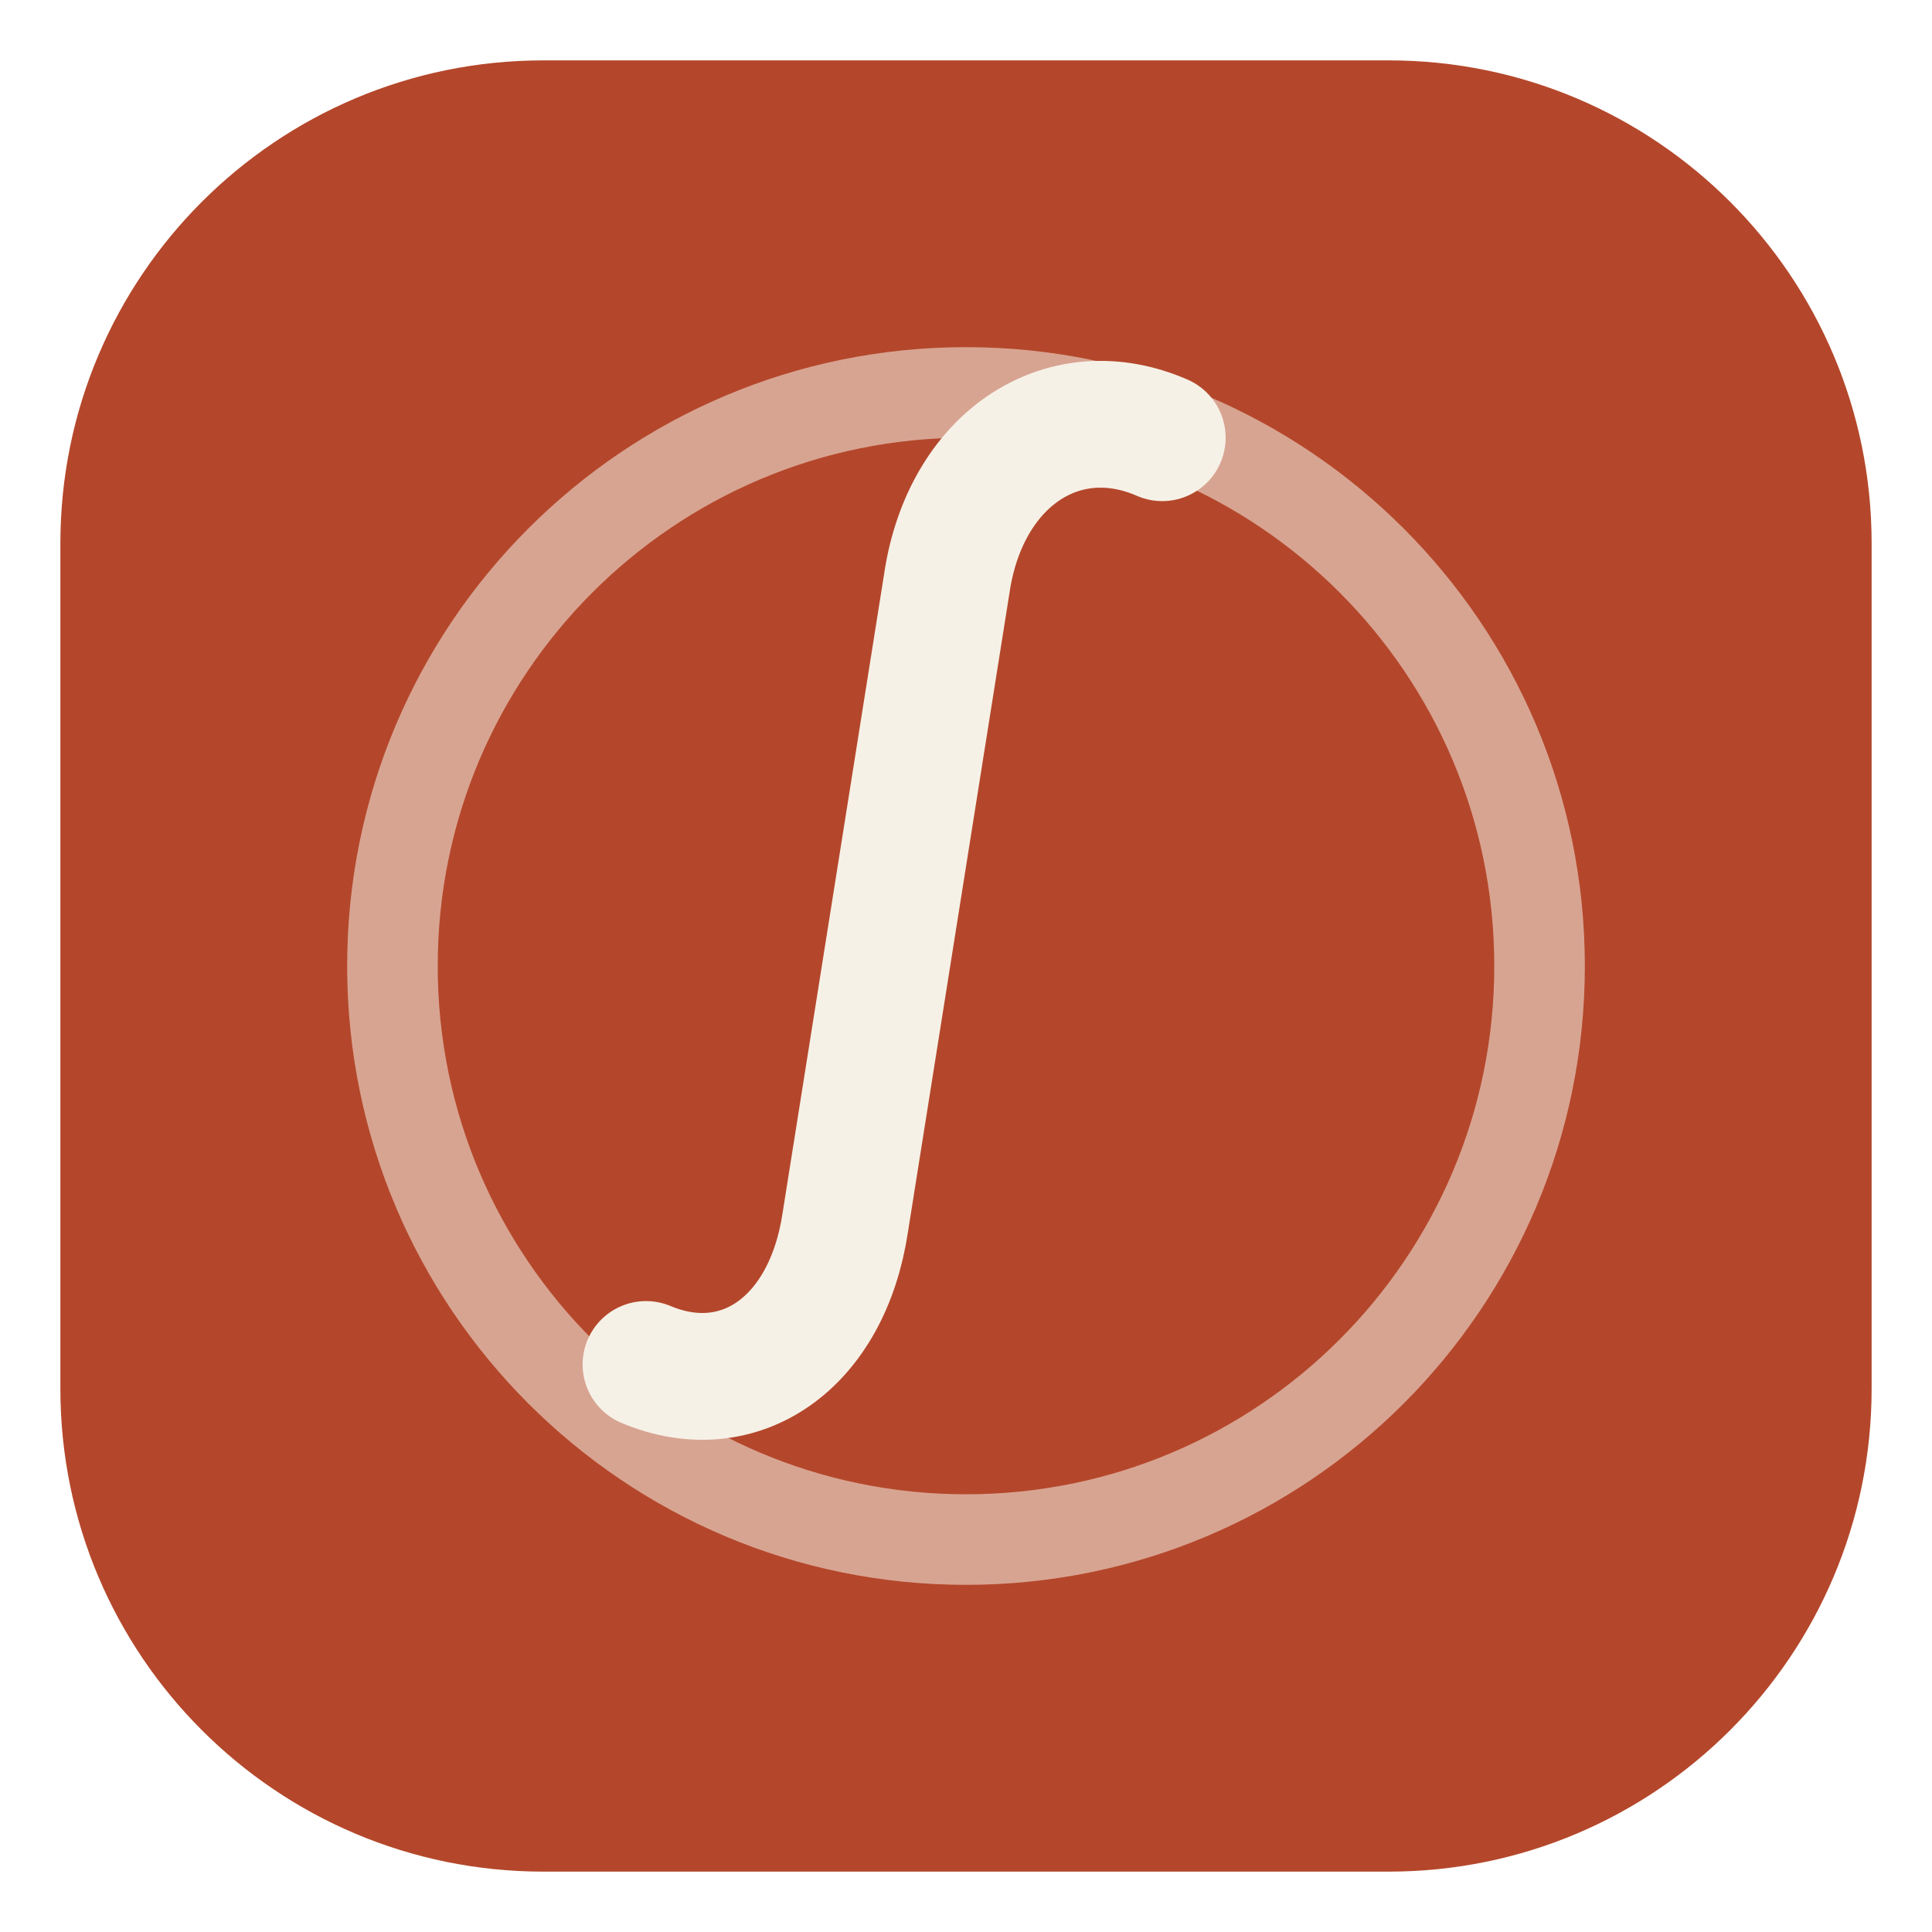
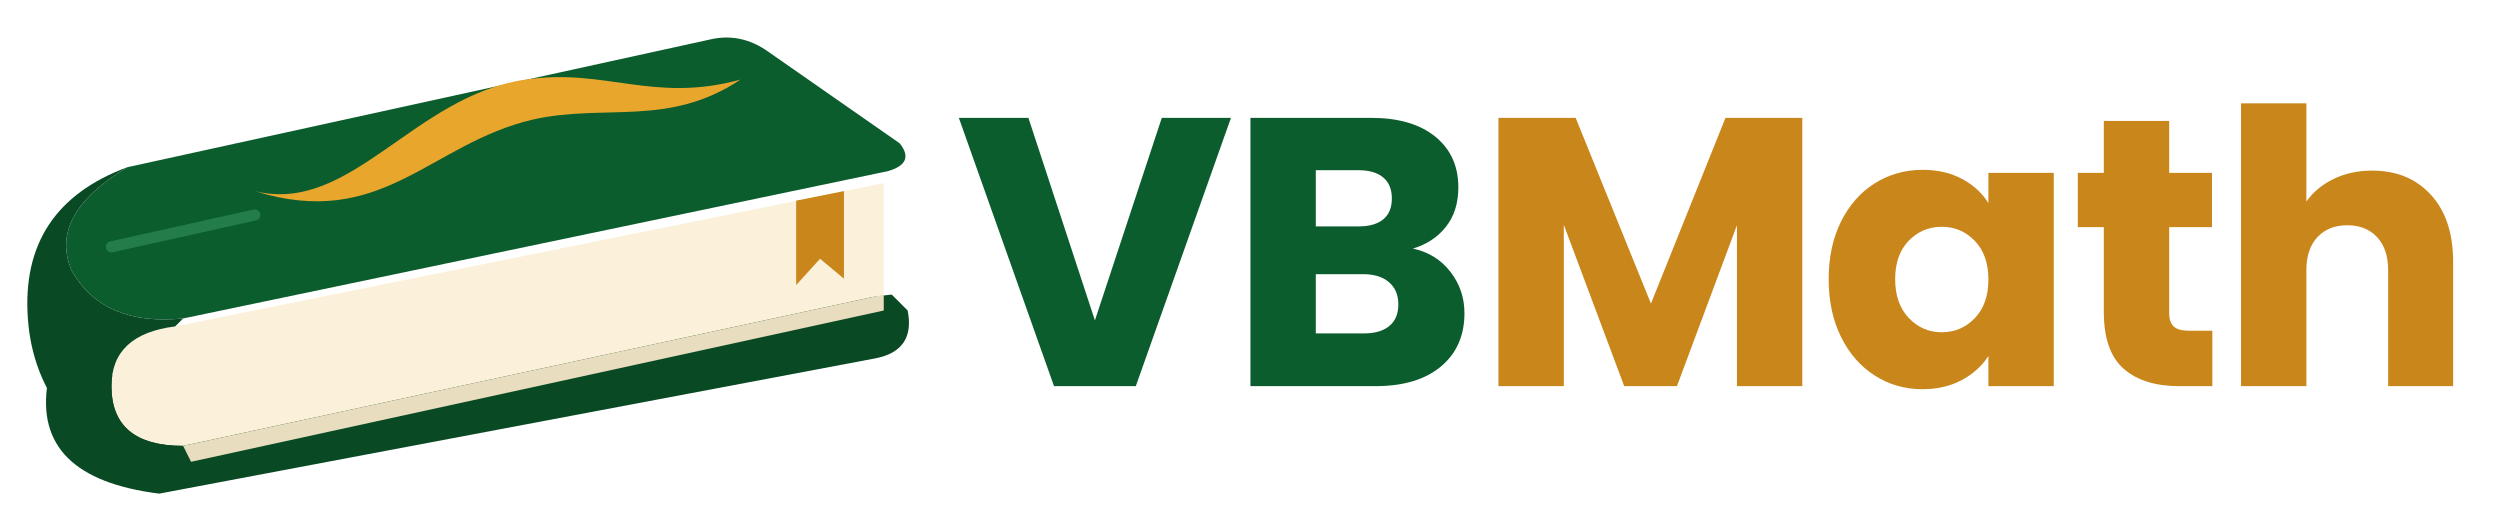
- <svg xmlns="http://www.w3.org/2000/svg" viewBox="0 0 64 64" role="img" aria-label="VBMath">
-   <rect x="2" y="2" width="60" height="60" rx="16" fill="#B4472B" />
-   <circle cx="32" cy="32" r="19" fill="none" stroke="#F6F1E7" stroke-width="3" opacity=".55" />
-   <path d="M38.5 14.5c-3.2-1.4-6.4.6-7.1 4.6l-3.4 21.4c-.6 4-3.5 6-6.6 4.7" fill="none" stroke="#F6F1E7" stroke-width="4.2" stroke-linecap="round" />
+ <svg xmlns="http://www.w3.org/2000/svg" viewBox="8 10 314 64" role="img" aria-label="VBMath">
+   <g>
+     <path d="M14 58 Q12 70 28 72 L118 55 Q123 54 122 49 L120 47 Z" fill="#094A25" />
+     <path d="M30 51 L119 33 L119 47 L31 66 Q22 66 22 58.5 Q22 52 30 51 Z" fill="#FBF1DA" />
+     <path d="M31 66 L119 47 L119 49 L32 68 Z" fill="#E9DDBF" />
+     <path d="M24 31 L97 15 Q101 14 104.5 16.5 L121 28 Q123 30.5 119.5 31.5 L31 50 Q21 51 17 44 Q14 37 24 31 Z" fill="#0B5D2E" />
+     <path d="M24 31 Q10.5 36 11.5 50 Q12.5 64 28 70.5 L31 66 Q22 66 22 58.5 Q22 52 30 51 L31 50 Q21 51 17 44 Q14 37 24 31 Z" fill="#094A25" />
+     <path d="M22 41 L40 37" stroke="#2E8A55" stroke-width="1.4" stroke-linecap="round" opacity=".7" />
+     <path d="M40 34 C52 37 60 22 74 20 C84 18.5 90 23 101 20 C92 26 84 23 75 25 C62 28 56 39 40 34 Z" fill="#E8A62C" />
+     <path d="M108 35.2 L114 34 L114 45 L111 42.5 L108 45.8 Z" fill="#C9861A" />
+   </g>
+   <g transform="translate(128 58.5) scale(0.048)" fill="#0B5D2E">
+     <path d="M721 -702 472 0H258L9 -702H191L365 -172L540 -702Z" />
+     <path d="M1332 -191Q1332 -103 1270.5 -51.5Q1209 0 1099 0H772V-702H1088Q1195 -702 1255.5 -653.0Q1316 -604 1316 -520Q1316 -458 1283.5 -417.0Q1251 -376 1197 -360Q1258 -347 1295.0 -299.5Q1332 -252 1332 -191ZM943 -418H1055Q1097 -418 1119.5 -436.5Q1142 -455 1142 -491Q1142 -527 1119.5 -546.0Q1097 -565 1055 -565H943ZM1159 -214Q1159 -251 1134.5 -272.0Q1110 -293 1067 -293H943V-138H1069Q1112 -138 1135.5 -157.5Q1159 -177 1159 -214Z" />
+   </g>
+   <g transform="translate(128 58.5) scale(0.048)" fill="#C9861A">
+     <path d="M2216 -702V0H2045V-421L1888 0H1750L1592 -422V0H1421V-702H1623L1820 -216L2015 -702Z" />
+     <path d="M2531 -566Q2590 -566 2634.5 -542.0Q2679 -518 2703 -479V-558H2874V0H2703V-79Q2678 -40 2633.5 -16.0Q2589 8 2530 8Q2462 8 2406.0 -27.5Q2350 -63 2317.5 -128.5Q2285 -194 2285 -280Q2285 -366 2317.5 -431.0Q2350 -496 2406.0 -531.0Q2462 -566 2531 -566ZM2581 -417Q2530 -417 2494.5 -380.5Q2459 -344 2459 -280Q2459 -216 2494.5 -178.5Q2530 -141 2581 -141Q2632 -141 2667.5 -178.0Q2703 -215 2703 -279Q2703 -343 2667.5 -380.0Q2632 -417 2581 -417Z" />
+     <path d="M3289 -145V0H3202Q3109 0 3057.0 -45.5Q3005 -91 3005 -194V-416H2937V-558H3005V-694H3176V-558H3288V-416H3176V-192Q3176 -167 3188.0 -156.0Q3200 -145 3228 -145Z" />
+     <path d="M3919 -326V0H3749V-303Q3749 -359 3720.0 -390.0Q3691 -421 3642 -421Q3593 -421 3564.0 -390.0Q3535 -359 3535 -303V0H3364V-740H3535V-483Q3561 -520 3606.0 -542.0Q3651 -564 3707 -564Q3803 -564 3861.0 -500.5Q3919 -437 3919 -326Z" />
+   </g>
</svg>
